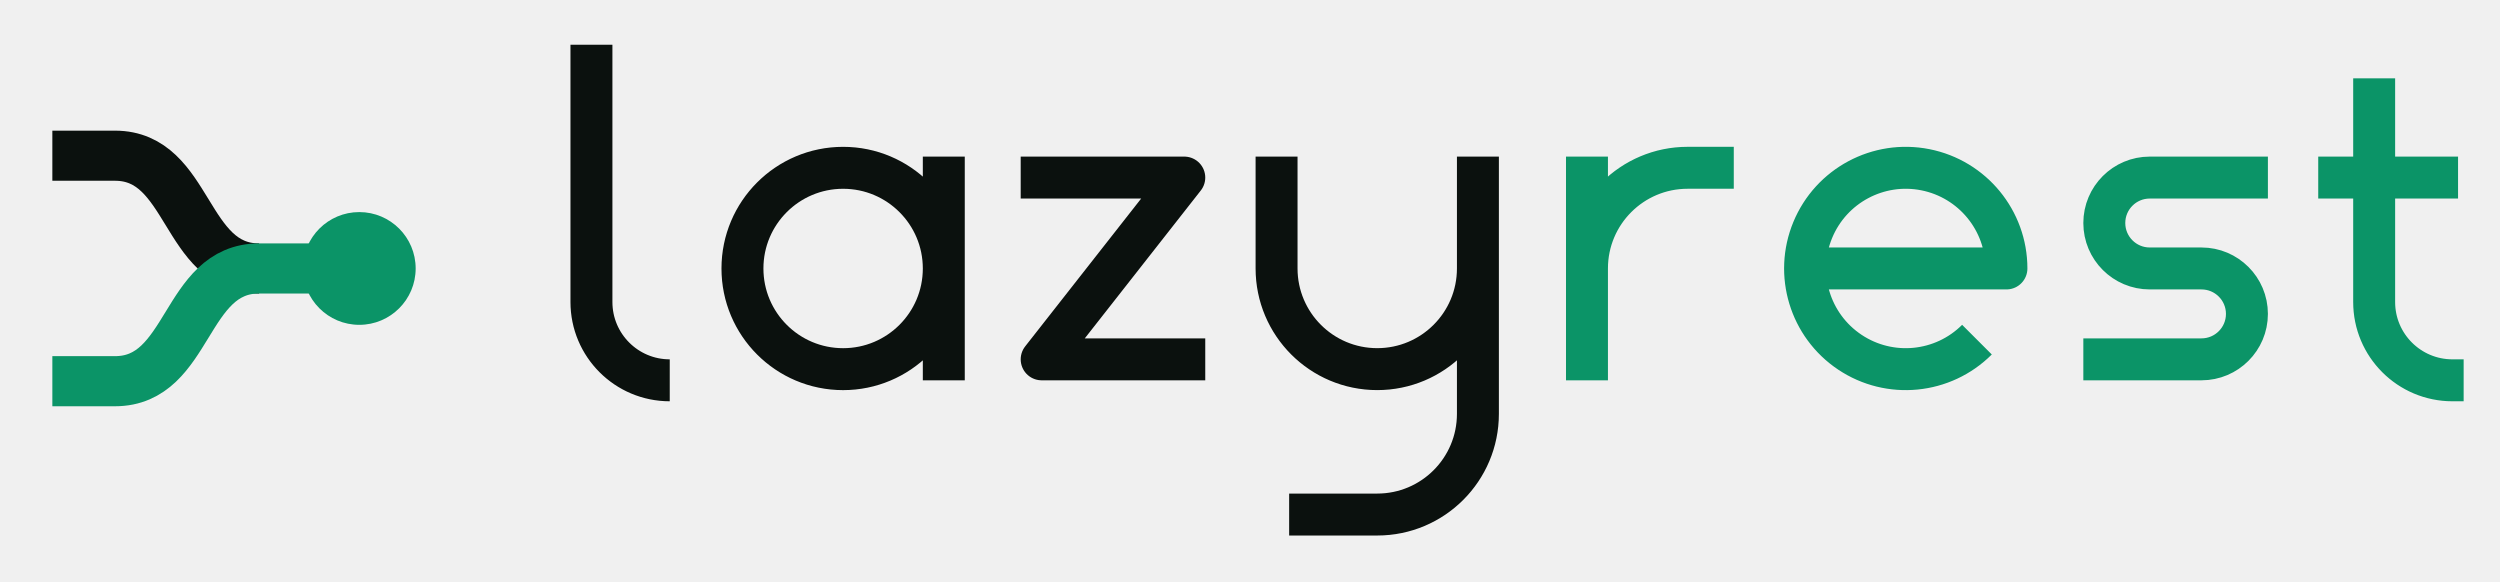
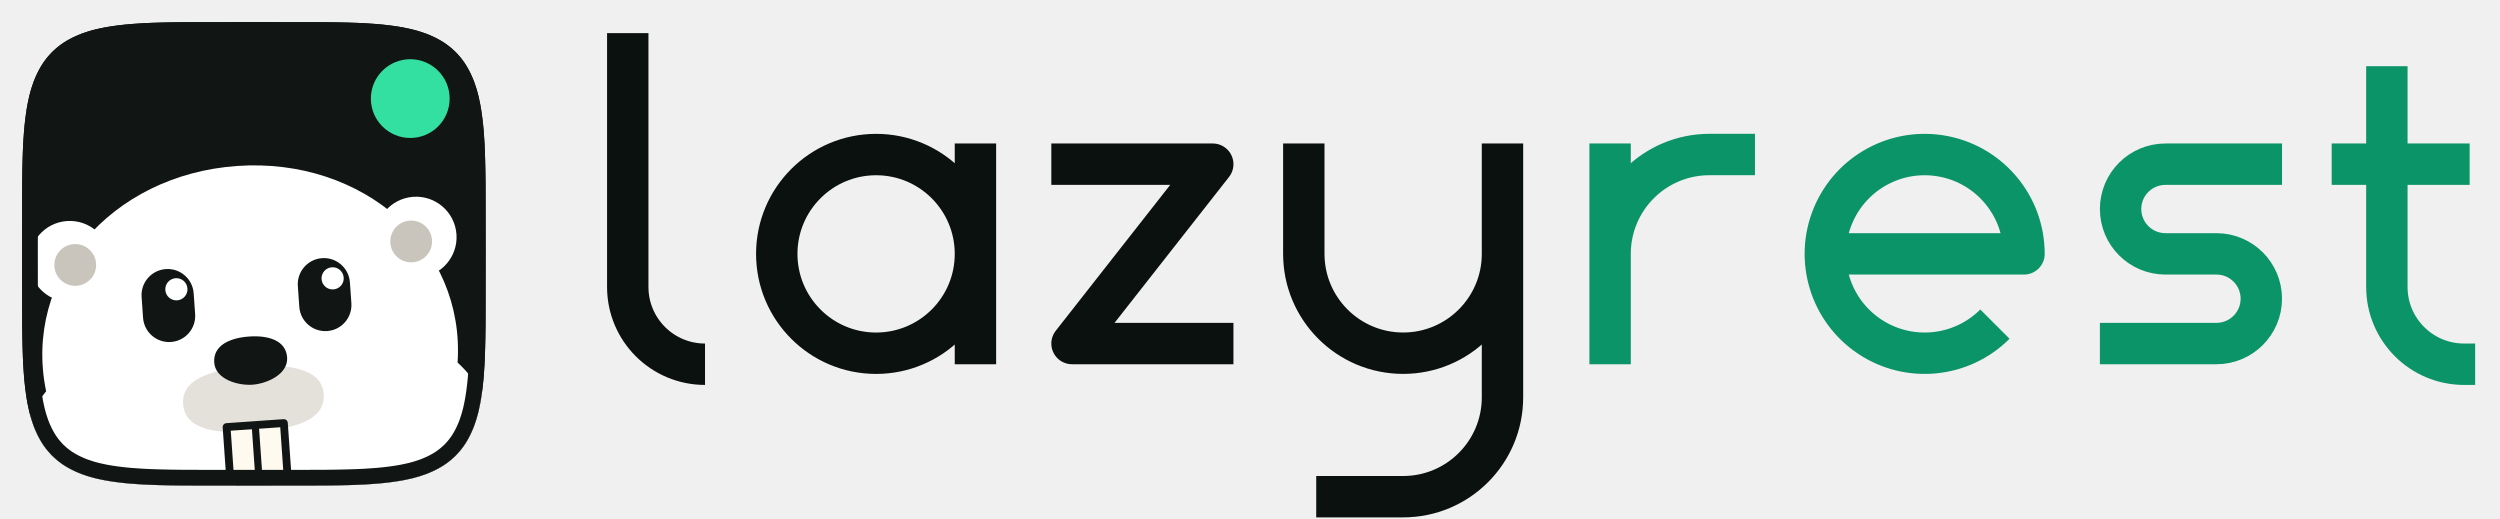
- <svg xmlns="http://www.w3.org/2000/svg" width="447" height="104" viewBox="0 0 447 104" role="img" aria-label="LazyREST">
-   <g transform="translate(6 12.16) scale(1.12)">
-     <g fill="none" stroke-width="8" stroke-linecap="butt" stroke-linejoin="round">
-       <path d="M3 14 H13 C25 14 24 32 36 32" stroke="#0B110E" />
-       <path d="M3 50 H13 C25 50 24 32 36 32 H45" stroke="#0B9467" />
+ <svg xmlns="http://www.w3.org/2000/svg" width="453" height="94" viewBox="0 0 453 94" role="img" aria-label="LazyREST">
+   <svg x="4" y="4" width="84" height="84" viewBox="100 100 824 824">
+     <defs>
+       <clipPath id="lr-m">
+         <path d="M924.0 512.0 L923.9 608.0 L923.8 638.6 L923.5 660.9 L923.1 679.0 L922.6 694.5 L922.0 708.2 L921.2 720.5 L920.4 731.8 L919.4 742.2 L918.3 751.9 L917.1 761.0 L915.8 769.6 L914.4 777.6 L912.8 785.3 L911.2 792.6 L909.4 799.5 L907.5 806.1 L905.4 812.4 L903.3 818.5 L901.0 824.2 L898.5 829.8 L896.0 835.1 L893.3 840.2 L890.5 845.1 L887.6 849.8 L884.5 854.3 L881.2 858.7 L877.9 862.8 L874.3 866.8 L870.7 870.7 L866.8 874.3 L862.8 877.9 L858.7 881.2 L854.3 884.5 L849.8 887.6 L845.1 890.5 L840.2 893.3 L835.1 896.0 L829.8 898.5 L824.2 901.0 L818.5 903.3 L812.4 905.4 L806.1 907.5 L799.5 909.4 L792.6 911.2 L785.3 912.8 L777.6 914.4 L769.6 915.8 L761.0 917.1 L751.9 918.3 L742.2 919.4 L731.8 920.4 L720.5 921.2 L708.2 922.0 L694.5 922.6 L679.0 923.1 L660.9 923.5 L638.6 923.8 L608.0 923.9 L512.0 924.0 L416.0 923.9 L385.4 923.8 L363.1 923.5 L345.0 923.1 L329.5 922.6 L315.8 922.0 L303.5 921.2 L292.2 920.4 L281.8 919.4 L272.1 918.3 L263.0 917.1 L254.4 915.8 L246.4 914.4 L238.7 912.8 L231.4 911.2 L224.5 909.4 L217.9 907.5 L211.6 905.4 L205.5 903.3 L199.8 901.0 L194.2 898.5 L188.9 896.0 L183.8 893.3 L178.9 890.5 L174.2 887.6 L169.7 884.5 L165.3 881.2 L161.2 877.9 L157.2 874.3 L153.3 870.7 L149.7 866.8 L146.1 862.8 L142.8 858.7 L139.5 854.3 L136.4 849.8 L133.5 845.1 L130.7 840.2 L128.0 835.1 L125.5 829.8 L123.0 824.2 L120.7 818.5 L118.6 812.4 L116.5 806.1 L114.6 799.5 L112.8 792.6 L111.2 785.3 L109.6 777.6 L108.2 769.6 L106.9 761.0 L105.7 751.9 L104.6 742.2 L103.6 731.8 L102.8 720.5 L102.0 708.2 L101.4 694.5 L100.9 679.0 L100.5 660.9 L100.2 638.6 L100.1 608.0 L100.0 512.0 L100.1 416.0 L100.2 385.4 L100.5 363.1 L100.9 345.0 L101.4 329.5 L102.0 315.8 L102.8 303.5 L103.6 292.2 L104.6 281.8 L105.7 272.1 L106.9 263.0 L108.2 254.4 L109.6 246.4 L111.2 238.7 L112.8 231.4 L114.6 224.5 L116.5 217.9 L118.6 211.6 L120.7 205.5 L123.0 199.8 L125.5 194.2 L128.0 188.9 L130.7 183.8 L133.5 178.9 L136.4 174.2 L139.5 169.7 L142.8 165.3 L146.1 161.2 L149.7 157.2 L153.3 153.3 L157.2 149.7 L161.2 146.1 L165.3 142.8 L169.7 139.5 L174.2 136.4 L178.9 133.5 L183.8 130.7 L188.9 128.0 L194.2 125.5 L199.8 123.0 L205.5 120.7 L211.6 118.6 L217.9 116.5 L224.5 114.6 L231.4 112.8 L238.7 111.2 L246.4 109.6 L254.4 108.2 L263.0 106.9 L272.1 105.7 L281.8 104.6 L292.2 103.6 L303.5 102.8 L315.8 102.0 L329.5 101.4 L345.0 100.9 L363.1 100.5 L385.4 100.2 L416.0 100.1 L512.0 100.0 L608.0 100.1 L638.6 100.2 L660.9 100.5 L679.0 100.9 L694.5 101.4 L708.2 102.0 L720.5 102.8 L731.8 103.6 L742.2 104.6 L751.9 105.7 L761.0 106.9 L769.6 108.2 L777.6 109.6 L785.3 111.2 L792.6 112.8 L799.5 114.6 L806.1 116.5 L812.4 118.6 L818.5 120.7 L824.2 123.0 L829.8 125.5 L835.1 128.0 L840.2 130.7 L845.1 133.5 L849.8 136.4 L854.3 139.5 L858.7 142.8 L862.8 146.1 L866.8 149.7 L870.7 153.3 L874.3 157.2 L877.9 161.2 L881.2 165.3 L884.5 169.7 L887.6 174.2 L890.5 178.9 L893.3 183.8 L896.0 188.9 L898.5 194.2 L901.0 199.8 L903.3 205.5 L905.4 211.6 L907.5 217.9 L909.4 224.5 L911.2 231.4 L912.8 238.7 L914.4 246.4 L915.8 254.4 L917.1 263.0 L918.3 272.1 L919.4 281.8 L920.4 292.2 L921.2 303.5 L922.0 315.8 L922.6 329.5 L923.1 345.0 L923.5 363.1 L923.8 385.4 L923.9 416.0 Z" />
+       </clipPath>
+     </defs>
+     <path d="M924.0 512.0 L923.9 608.0 L923.8 638.6 L923.5 660.9 L923.1 679.0 L922.6 694.5 L922.0 708.2 L921.2 720.5 L920.4 731.8 L919.4 742.2 L918.3 751.9 L917.1 761.0 L915.8 769.6 L914.4 777.6 L912.8 785.3 L911.2 792.6 L909.4 799.5 L907.5 806.1 L905.4 812.4 L903.3 818.5 L901.0 824.2 L898.5 829.8 L896.0 835.1 L893.3 840.2 L890.5 845.1 L887.6 849.8 L884.5 854.3 L881.2 858.7 L877.9 862.8 L874.3 866.8 L870.7 870.7 L866.8 874.3 L862.8 877.9 L858.7 881.2 L854.3 884.5 L849.8 887.6 L845.1 890.5 L840.2 893.3 L835.1 896.0 L829.8 898.5 L824.2 901.0 L818.5 903.3 L812.4 905.4 L806.1 907.5 L799.5 909.4 L792.6 911.2 L785.3 912.8 L777.6 914.4 L769.6 915.8 L761.0 917.1 L751.9 918.3 L742.2 919.4 L731.8 920.4 L720.5 921.2 L708.2 922.0 L694.5 922.6 L679.0 923.1 L660.9 923.5 L638.6 923.8 L608.0 923.9 L512.0 924.0 L416.0 923.9 L385.4 923.8 L363.1 923.5 L345.0 923.1 L329.5 922.6 L315.8 922.0 L303.5 921.2 L292.2 920.4 L281.8 919.4 L272.1 918.3 L263.0 917.1 L254.4 915.8 L246.4 914.4 L238.7 912.8 L231.4 911.2 L224.5 909.4 L217.9 907.5 L211.6 905.4 L205.5 903.3 L199.8 901.0 L194.2 898.5 L188.9 896.0 L183.8 893.3 L178.9 890.5 L174.2 887.6 L169.7 884.5 L165.3 881.2 L161.2 877.9 L157.2 874.3 L153.3 870.7 L149.7 866.8 L146.1 862.8 L142.8 858.7 L139.5 854.3 L136.4 849.8 L133.5 845.1 L130.7 840.2 L128.0 835.1 L125.5 829.8 L123.0 824.2 L120.7 818.5 L118.6 812.4 L116.5 806.1 L114.6 799.5 L112.8 792.6 L111.2 785.3 L109.6 777.6 L108.2 769.6 L106.9 761.0 L105.7 751.9 L104.6 742.2 L103.6 731.8 L102.8 720.5 L102.0 708.2 L101.4 694.5 L100.9 679.0 L100.5 660.9 L100.2 638.6 L100.1 608.0 L100.0 512.0 L100.1 416.0 L100.2 385.4 L100.5 363.1 L100.9 345.0 L101.4 329.5 L102.0 315.8 L102.8 303.5 L103.6 292.2 L104.6 281.8 L105.7 272.1 L106.9 263.0 L108.2 254.4 L109.6 246.4 L111.2 238.7 L112.8 231.4 L114.6 224.5 L116.5 217.9 L118.6 211.6 L120.7 205.5 L123.0 199.8 L125.5 194.2 L128.0 188.9 L130.7 183.8 L133.5 178.9 L136.4 174.2 L139.5 169.7 L142.8 165.3 L146.1 161.2 L149.7 157.2 L153.3 153.3 L157.2 149.7 L161.2 146.1 L165.3 142.8 L169.7 139.5 L174.2 136.4 L178.9 133.5 L183.8 130.7 L188.9 128.0 L194.2 125.5 L199.8 123.0 L205.5 120.7 L211.6 118.6 L217.9 116.5 L224.5 114.6 L231.4 112.8 L238.7 111.2 L246.4 109.6 L254.4 108.2 L263.0 106.9 L272.1 105.7 L281.8 104.6 L292.2 103.6 L303.5 102.8 L315.8 102.0 L329.5 101.4 L345.0 100.9 L363.1 100.5 L385.4 100.2 L416.0 100.1 L512.0 100.0 L608.0 100.1 L638.6 100.2 L660.9 100.5 L679.0 100.9 L694.5 101.4 L708.2 102.0 L720.5 102.8 L731.8 103.6 L742.2 104.6 L751.9 105.7 L761.0 106.9 L769.6 108.2 L777.6 109.6 L785.3 111.2 L792.6 112.8 L799.5 114.6 L806.1 116.5 L812.4 118.6 L818.5 120.7 L824.2 123.0 L829.8 125.5 L835.1 128.0 L840.2 130.7 L845.1 133.5 L849.8 136.4 L854.3 139.5 L858.7 142.8 L862.8 146.1 L866.8 149.7 L870.7 153.3 L874.3 157.2 L877.9 161.2 L881.2 165.3 L884.5 169.7 L887.6 174.2 L890.5 178.9 L893.3 183.8 L896.0 188.9 L898.5 194.2 L901.0 199.8 L903.3 205.5 L905.4 211.6 L907.5 217.9 L909.4 224.5 L911.2 231.4 L912.8 238.7 L914.4 246.4 L915.8 254.4 L917.1 263.0 L918.3 272.1 L919.4 281.8 L920.4 292.2 L921.2 303.5 L922.0 315.8 L922.6 329.5 L923.1 345.0 L923.5 363.1 L923.8 385.4 L923.9 416.0 Z" fill="#111615" />
+     <g clip-path="url(#lr-m)">
+       <circle cx="790" cy="236" r="70" fill="#34E0A1" />
+       <g transform="translate(512 1060) scale(1.16) translate(-512 -1000) rotate(-4 512 760)">
+         <g fill="#fff">
+           <circle cx="246" cy="520" r="62" />
+           <circle cx="778" cy="520" r="62" />
+           <path d="M 104 1110 C 104 900 136 780 196 716 C 172 540 318 392 512 392 C 706 392 852 540 828 716 C 888 780 920 900 920 1110 Z" />
+         </g>
+         <circle cx="254" cy="526" r="32" fill="#c9c4bc" />
+         <circle cx="770" cy="526" r="32" fill="#c9c4bc" />
+         <rect x="352" y="542" width="80" height="112" rx="40" fill="#111615" />
+         <circle cx="406" cy="574" r="17" fill="#fff" />
+         <rect x="592" y="542" width="80" height="112" rx="40" fill="#111615" />
+         <circle cx="646" cy="574" r="17" fill="#fff" />
+         <path d="M 404 750 C 404 712 450 700 512 700 C 574 700 620 712 620 750 C 620 790 572 800 512 800 C 452 800 404 790 404 750 Z" fill="#e4e1db" />
+         <path d="M 456 690 C 456 664 482 654 512 654 C 542 654 568 664 568 690 C 568 716 534 728 512 728 C 490 728 456 716 456 690 Z" fill="#111615" />
+         <path d="M 468 790 L 556 790 L 556 862 Q 556 874 544 874 L 480 874 Q 468 874 468 862 Z" fill="#fffaf0" stroke="#111615" stroke-width="12" stroke-linejoin="round" />
+         <path d="M 512 792 L 512 872" stroke="#111615" stroke-width="11" />
+       </g>
+       <path d="M924.0 512.0 L923.9 608.0 L923.8 638.6 L923.5 660.9 L923.1 679.0 L922.6 694.5 L922.0 708.2 L921.2 720.5 L920.4 731.8 L919.4 742.2 L918.3 751.9 L917.1 761.0 L915.8 769.6 L914.4 777.6 L912.8 785.3 L911.2 792.6 L909.4 799.5 L907.5 806.1 L905.4 812.4 L903.3 818.5 L901.0 824.2 L898.5 829.8 L896.0 835.1 L893.3 840.2 L890.5 845.1 L887.6 849.8 L884.5 854.3 L881.2 858.7 L877.9 862.8 L874.3 866.8 L870.7 870.7 L866.8 874.3 L862.8 877.9 L858.7 881.2 L854.3 884.5 L849.8 887.6 L845.1 890.5 L840.2 893.3 L835.1 896.0 L829.8 898.5 L824.2 901.0 L818.5 903.3 L812.4 905.4 L806.1 907.5 L799.5 909.4 L792.6 911.2 L785.3 912.8 L777.6 914.4 L769.6 915.8 L761.0 917.1 L751.9 918.3 L742.2 919.4 L731.8 920.4 L720.5 921.2 L708.2 922.0 L694.5 922.6 L679.0 923.1 L660.9 923.5 L638.6 923.8 L608.0 923.9 L512.0 924.0 L416.0 923.9 L385.4 923.8 L363.1 923.5 L345.0 923.1 L329.5 922.6 L315.8 922.0 L303.5 921.2 L292.2 920.4 L281.8 919.4 L272.1 918.3 L263.0 917.1 L254.4 915.8 L246.4 914.4 L238.7 912.8 L231.4 911.2 L224.5 909.4 L217.9 907.5 L211.6 905.4 L205.5 903.3 L199.8 901.0 L194.2 898.5 L188.9 896.0 L183.8 893.3 L178.9 890.5 L174.2 887.6 L169.7 884.5 L165.3 881.2 L161.2 877.9 L157.2 874.3 L153.3 870.7 L149.7 866.8 L146.1 862.8 L142.8 858.7 L139.5 854.3 L136.4 849.8 L133.5 845.1 L130.7 840.2 L128.0 835.1 L125.5 829.8 L123.0 824.2 L120.7 818.5 L118.6 812.4 L116.5 806.1 L114.6 799.5 L112.8 792.6 L111.2 785.3 L109.6 777.6 L108.2 769.6 L106.9 761.0 L105.7 751.9 L104.6 742.2 L103.6 731.8 L102.8 720.5 L102.0 708.2 L101.4 694.5 L100.9 679.0 L100.5 660.9 L100.2 638.6 L100.1 608.0 L100.0 512.0 L100.1 416.0 L100.2 385.4 L100.5 363.1 L100.9 345.0 L101.4 329.5 L102.0 315.8 L102.8 303.5 L103.6 292.2 L104.6 281.8 L105.7 272.1 L106.9 263.0 L108.2 254.4 L109.6 246.4 L111.2 238.7 L112.8 231.4 L114.6 224.5 L116.5 217.9 L118.6 211.6 L120.7 205.5 L123.0 199.8 L125.5 194.2 L128.0 188.9 L130.7 183.8 L133.5 178.9 L136.4 174.2 L139.5 169.7 L142.8 165.3 L146.1 161.2 L149.7 157.2 L153.3 153.3 L157.2 149.7 L161.2 146.1 L165.3 142.8 L169.7 139.5 L174.2 136.4 L178.9 133.5 L183.8 130.7 L188.9 128.0 L194.2 125.5 L199.8 123.0 L205.5 120.7 L211.6 118.6 L217.9 116.5 L224.5 114.6 L231.4 112.8 L238.7 111.2 L246.4 109.6 L254.4 108.2 L263.0 106.9 L272.1 105.7 L281.8 104.6 L292.2 103.6 L303.5 102.8 L315.8 102.0 L329.5 101.4 L345.0 100.9 L363.1 100.5 L385.4 100.2 L416.0 100.1 L512.0 100.0 L608.0 100.1 L638.6 100.2 L660.9 100.5 L679.0 100.9 L694.5 101.4 L708.2 102.0 L720.5 102.8 L731.8 103.6 L742.2 104.6 L751.9 105.7 L761.0 106.9 L769.6 108.2 L777.6 109.6 L785.3 111.2 L792.6 112.8 L799.5 114.6 L806.1 116.5 L812.4 118.6 L818.5 120.7 L824.2 123.0 L829.8 125.5 L835.1 128.0 L840.2 130.7 L845.1 133.5 L849.8 136.4 L854.3 139.5 L858.7 142.8 L862.8 146.1 L866.8 149.7 L870.7 153.3 L874.3 157.2 L877.9 161.2 L881.2 165.3 L884.5 169.7 L887.6 174.2 L890.5 178.9 L893.3 183.8 L896.0 188.9 L898.5 194.2 L901.0 199.8 L903.3 205.5 L905.4 211.6 L907.5 217.9 L909.4 224.5 L911.2 231.4 L912.8 238.7 L914.4 246.4 L915.8 254.4 L917.1 263.0 L918.3 272.1 L919.4 281.8 L920.4 292.2 L921.2 303.5 L922.0 315.8 L922.6 329.5 L923.1 345.0 L923.5 363.1 L923.8 385.4 L923.9 416.0 Z" fill="none" stroke="#111615" stroke-width="56" />
    </g>
-     <circle cx="52" cy="32" r="9" fill="#0B9467" />
-   </g>
-   <g transform="translate(102 8)">
+   </svg>
+   <g transform="translate(110 6)">
    <g fill="none" stroke-width="7.5" stroke-linecap="butt" stroke-linejoin="round">
      <path d="M3.75 0 V46 A14 14 0 0 0 17.75 60 M66.75 40 A18 18 0 1 0 66.75 40.01 M66.75 20 V60 M80.5 23.75 H109.75 L84.25 56.25 H113.5 M126.25 20 V40 A18 18 0 0 0 162.25 40 M162.25 20 V66 A18 18 0 0 1 144.25 84 H128.5" stroke="#0B110E" />
      <path d="M181.75 20 V60 M181.75 40 A18 18 0 0 1 199.75 22 H208 M220.75 40 H256.75 A18 18 0 1 0 251.48 52.73 M303.5 23.75 H282.375 A8.125 8.125 0 0 0 282.375 40 H291.625 A8.125 8.125 0 0 1 291.625 56.25 H270.5 M322.5 6 V46 A14 14 0 0 0 336.5 60 H338.5 M312.5 23.75 H337.5" stroke="#0B9467" />
    </g>
  </g>
</svg>
